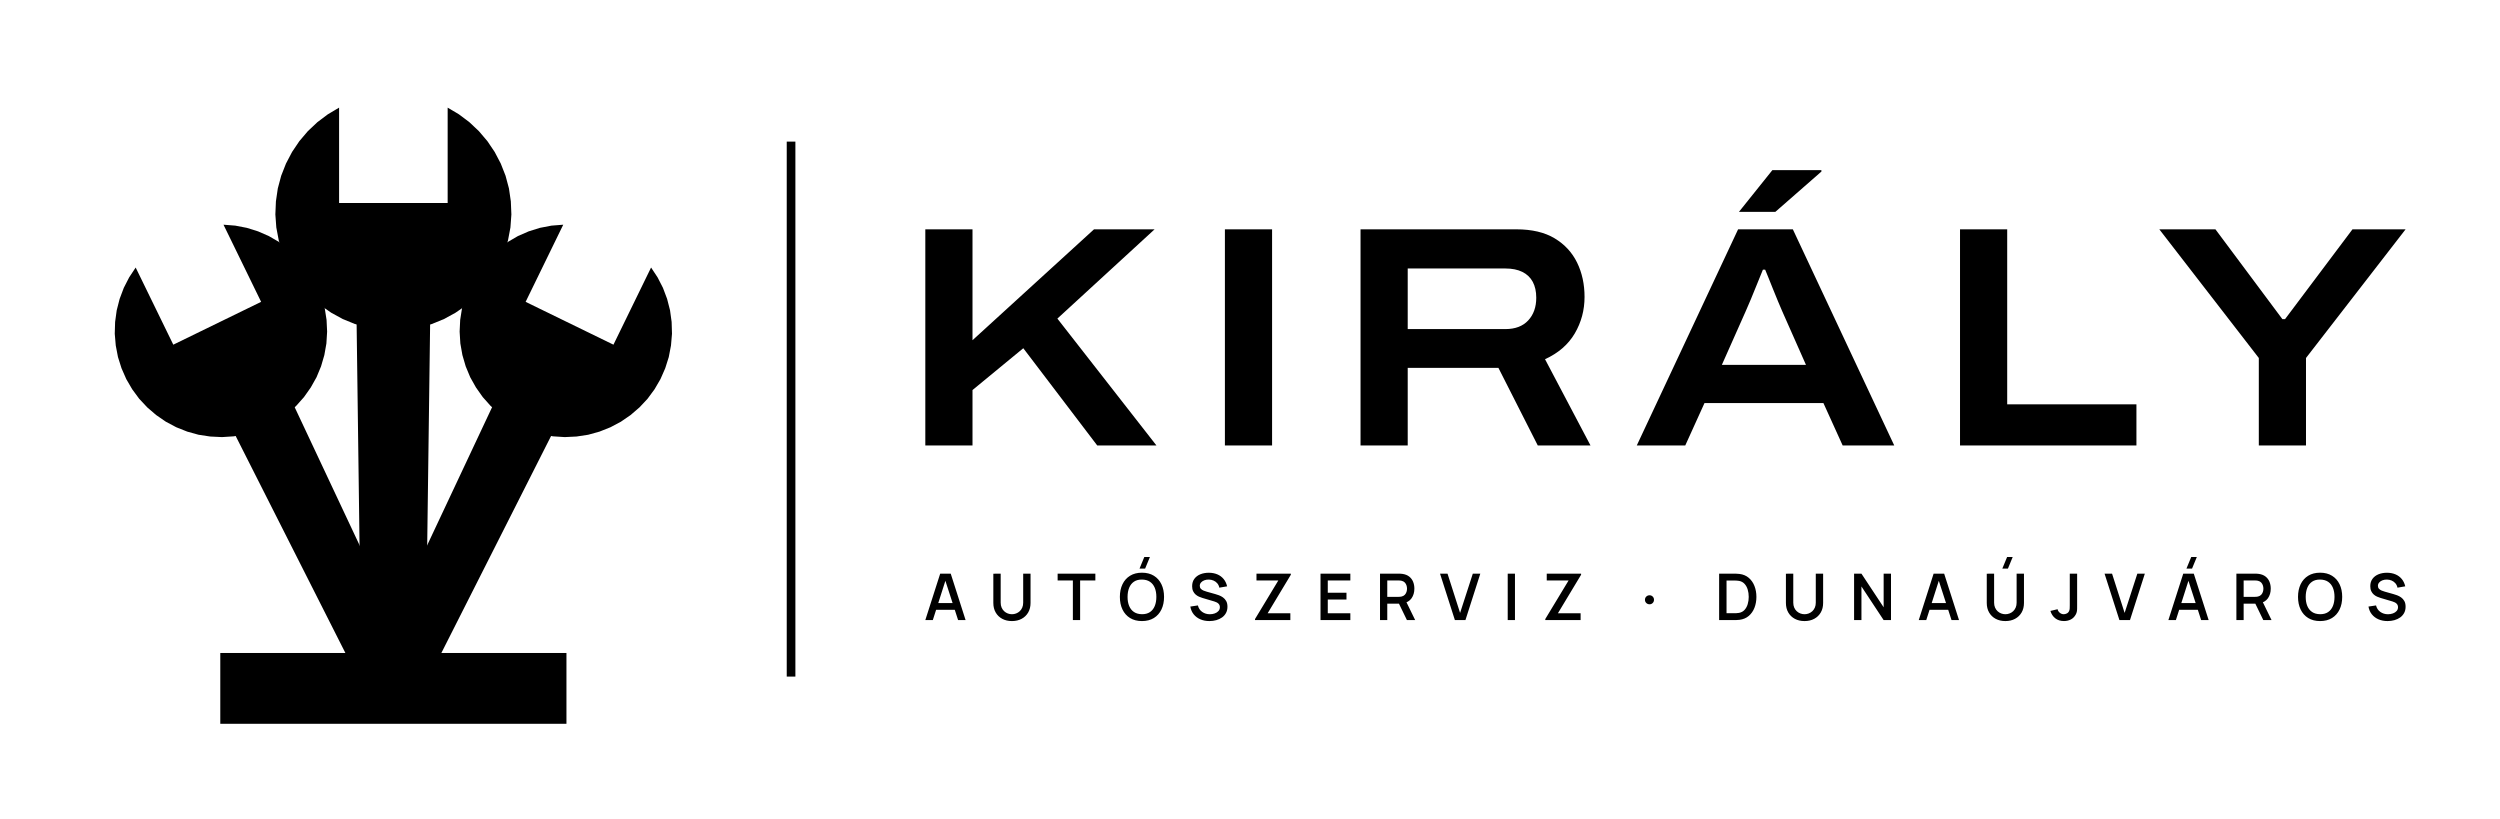
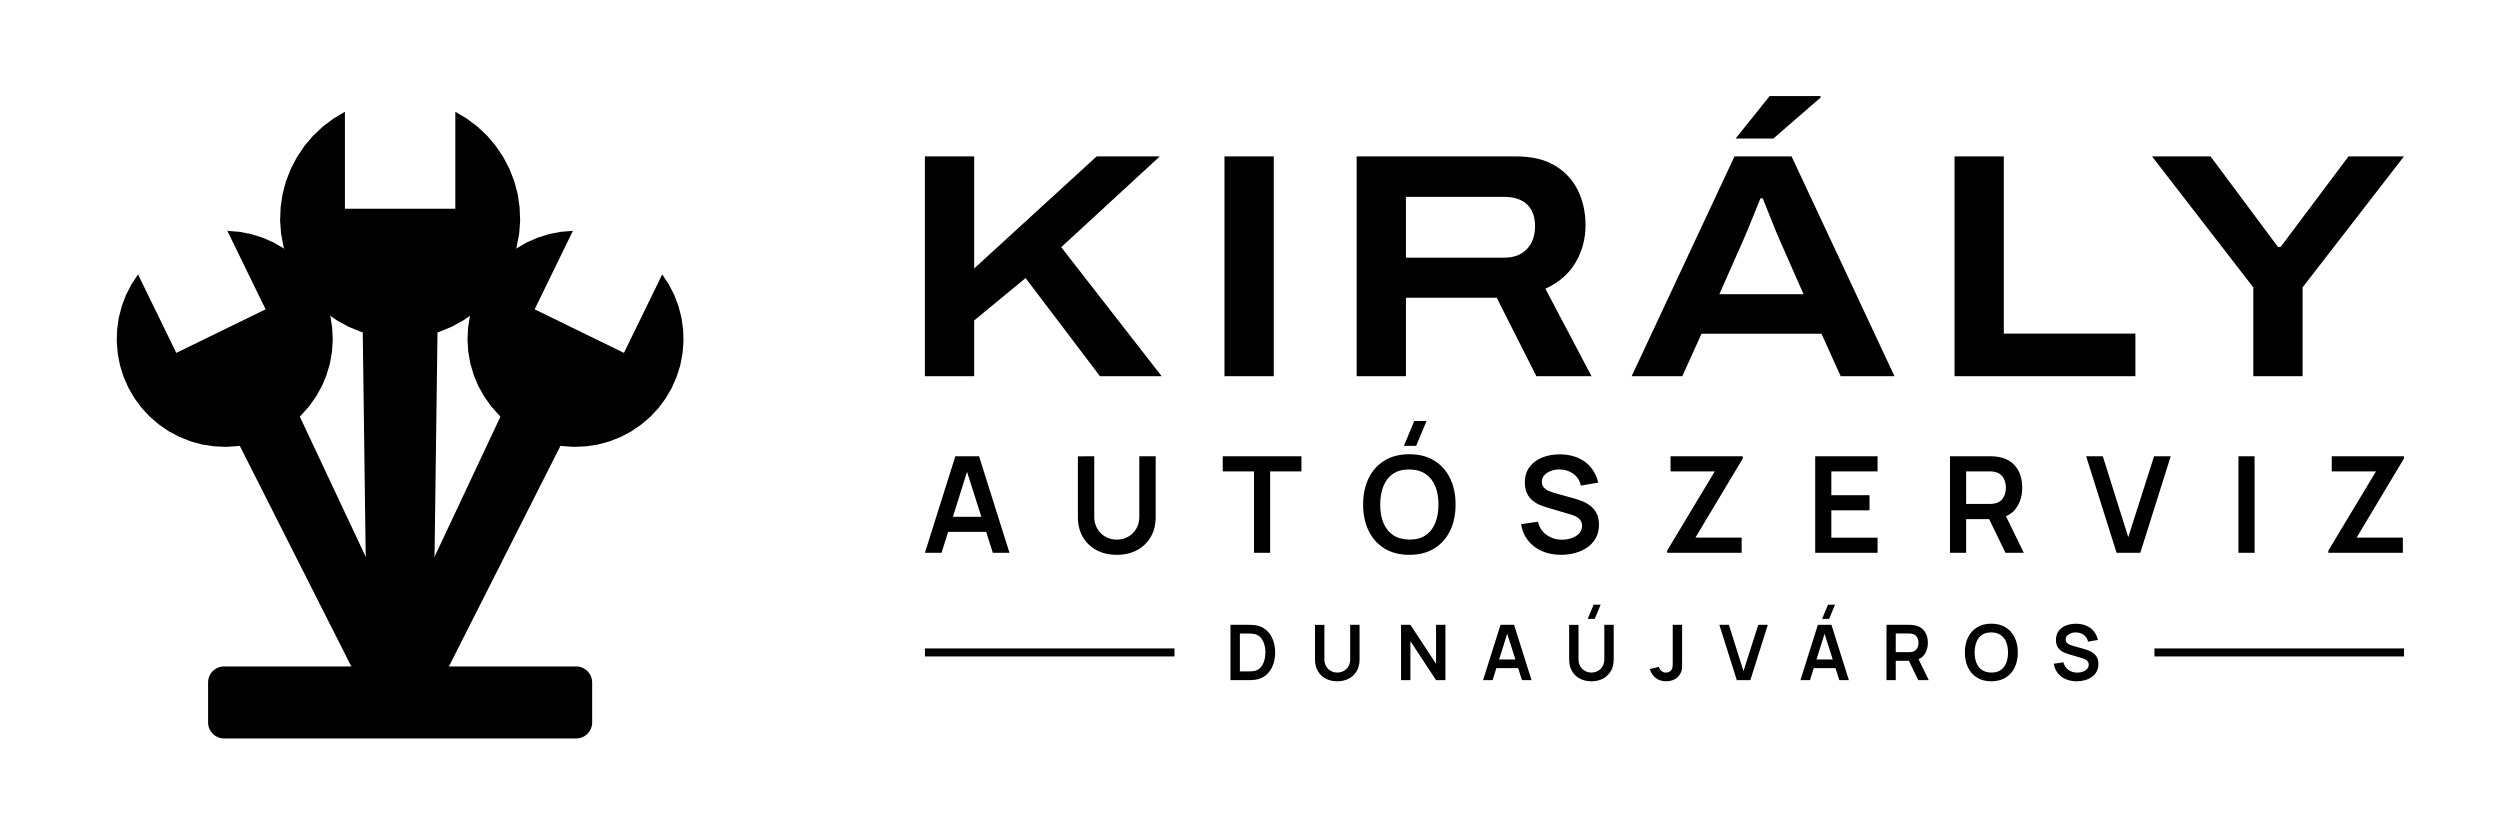
- <svg xmlns="http://www.w3.org/2000/svg" viewBox="10 -3 317.77 104" width="1271.09" height="416" role="img">
+ <svg xmlns="http://www.w3.org/2000/svg" viewBox="10 -3.29 312.43 104.29" width="1249.74" height="417.15" role="img">
  <g transform="rotate(-26 60 84)">
    <path d="M53.79 32.92 L53.79 22.01 L52.5 22.77 L51.3 23.67 L50.21 24.7 L49.24 25.84 L48.41 27.08 L47.71 28.41 L47.17 29.81 L46.78 31.25 L46.56 32.73 L46.5 34.23 L46.61 35.72 L46.88 37.2 L47.32 38.63 L47.91 40 L48.65 41.31 L49.53 42.52 L50.54 43.63 L51.66 44.62 L52.89 45.47 L54.2 46.19 L55.59 46.76 L57.03 47.17 L58.5 47.42 L60 47.5 L61.5 47.42 L62.97 47.17 L64.41 46.76 L65.8 46.19 L67.11 45.47 L68.34 44.62 L69.46 43.63 L70.47 42.52 L71.35 41.31 L72.09 40 L72.68 38.63 L73.12 37.2 L73.39 35.72 L73.5 34.23 L73.44 32.73 L73.22 31.25 L72.83 29.81 L72.29 28.41 L71.59 27.08 L70.76 25.84 L69.79 24.7 L68.7 23.67 L67.5 22.77 L66.21 22.01 L66.21 32.92Z" fill="#000" />
    <path d="M55.75 41.42 L64.25 41.42 L63.61 86 L56.39 86Z" fill="#000" />
  </g>
  <g transform="rotate(26 60 84)">
    <path d="M53.79 32.92 L53.79 22.01 L52.5 22.77 L51.3 23.67 L50.21 24.7 L49.24 25.84 L48.41 27.08 L47.71 28.41 L47.17 29.81 L46.78 31.25 L46.56 32.73 L46.5 34.23 L46.61 35.72 L46.88 37.2 L47.32 38.63 L47.91 40 L48.65 41.31 L49.53 42.52 L50.54 43.63 L51.66 44.62 L52.89 45.47 L54.2 46.19 L55.59 46.76 L57.03 47.17 L58.5 47.42 L60 47.5 L61.5 47.42 L62.97 47.17 L64.41 46.76 L65.8 46.19 L67.11 45.47 L68.34 44.62 L69.46 43.63 L70.47 42.52 L71.35 41.31 L72.09 40 L72.68 38.63 L73.12 37.2 L73.39 35.72 L73.5 34.23 L73.44 32.73 L73.22 31.25 L72.83 29.81 L72.29 28.41 L71.59 27.08 L70.76 25.84 L69.79 24.7 L68.7 23.67 L67.5 22.77 L66.21 22.01 L66.21 32.92Z" fill="#000" />
    <path d="M55.75 41.42 L64.25 41.42 L63.61 86 L56.39 86Z" fill="#000" />
  </g>
  <g transform="rotate(0 60 84)">
    <path d="M53.1 22.8 L53.1 10.68 L51.67 11.53 L50.34 12.53 L49.13 13.67 L48.05 14.94 L47.12 16.32 L46.35 17.79 L45.74 19.34 L45.31 20.95 L45.07 22.59 L45 24.26 L45.12 25.91 L45.43 27.55 L45.91 29.14 L46.57 30.67 L47.39 32.12 L48.36 33.47 L49.48 34.7 L50.73 35.8 L52.1 36.75 L53.56 37.55 L55.1 38.18 L56.7 38.63 L58.34 38.91 L60 39 L61.66 38.91 L63.3 38.63 L64.9 38.18 L66.44 37.55 L67.9 36.75 L69.27 35.8 L70.52 34.7 L71.64 33.47 L72.61 32.12 L73.43 30.67 L74.09 29.14 L74.57 27.55 L74.88 25.91 L75 24.26 L74.93 22.59 L74.69 20.95 L74.26 19.34 L73.65 17.79 L72.88 16.32 L71.95 14.94 L70.87 13.67 L69.66 12.53 L68.33 11.53 L66.9 10.68 L66.9 22.8Z" fill="#000" />
    <path d="M55.25 32.25 L64.75 32.25 L64.04 86 L55.96 86Z" fill="#000" />
  </g>
-   <rect x="38" y="80" width="44" height="9" fill="#000" />
-   <rect x="110" y="15" width="1.1" height="68" fill="#000" />
-   <path d="M127.615 53.62V26.149H133.612V40.245L149.057 26.149H156.759L144.401 37.496L156.991 53.62H149.465L140.069 41.262L133.612 46.578V53.62ZM165.695 53.62V26.149H171.692V53.62ZM182.935 53.62V26.149H202.744Q205.703 26.149 207.61 27.295Q209.516 28.442 210.462 30.381Q211.409 32.321 211.409 34.746Q211.409 37.263 210.167 39.381Q208.924 41.498 206.385 42.658L212.164 53.62H205.462L200.46 43.757H188.932V53.62ZM188.932 38.83H201.345Q203.223 38.83 204.247 37.73Q205.271 36.63 205.271 34.843Q205.271 33.654 204.825 32.823Q204.378 31.991 203.5 31.559Q202.623 31.127 201.345 31.127H188.932ZM218.05 53.62 230.926 26.149H237.886L250.773 53.62H244.216L241.771 48.231H226.656L224.212 53.62ZM228.864 43.375H239.552L236.533 36.555Q236.347 36.129 236.018 35.346Q235.688 34.562 235.352 33.714Q235.016 32.865 234.736 32.177Q234.456 31.488 234.367 31.276H234.08Q233.758 32.071 233.337 33.105Q232.916 34.138 232.529 35.084Q232.141 36.03 231.883 36.583ZM231.033 23.932 235.285 18.623H241.51L241.522 18.801L235.658 23.932ZM259.135 53.62V26.149H265.132V48.396H281.558V53.62ZM297.114 53.62V42.503L284.468 26.149H291.601L300.11 37.564H300.449L309.019 26.149H315.771L303.111 42.503V53.62Z" fill="#000" />
-   <path d="M127.615 75.82 129.505 69.917H130.845L132.735 75.82H131.782L130.054 70.479H130.275L128.568 75.82ZM128.632 74.514V73.652H131.722V74.514ZM138.625 75.943Q137.926 75.943 137.393 75.658Q136.86 75.372 136.56 74.854Q136.26 74.336 136.26 73.637V69.924L137.194 69.917V73.602Q137.194 73.957 137.314 74.231Q137.434 74.505 137.638 74.693Q137.841 74.881 138.098 74.978Q138.354 75.074 138.625 75.074Q138.902 75.074 139.158 74.976Q139.415 74.878 139.617 74.69Q139.819 74.502 139.937 74.228Q140.055 73.954 140.055 73.602V69.917H140.99V73.637Q140.99 74.335 140.69 74.853Q140.39 75.371 139.857 75.657Q139.324 75.943 138.625 75.943ZM146.37 75.82V70.784H144.433V69.917H149.229V70.784H147.292V75.82ZM155.555 69.272H154.844L155.452 67.796H156.164ZM155.152 75.943Q154.268 75.943 153.64 75.556Q153.011 75.168 152.678 74.476Q152.344 73.783 152.344 72.869Q152.344 71.955 152.678 71.262Q153.011 70.569 153.64 70.182Q154.268 69.794 155.152 69.794Q156.036 69.794 156.665 70.182Q157.293 70.569 157.626 71.262Q157.96 71.955 157.96 72.869Q157.96 73.783 157.626 74.476Q157.293 75.168 156.665 75.556Q156.036 75.943 155.152 75.943ZM155.152 75.07Q155.763 75.076 156.169 74.801Q156.575 74.526 156.779 74.028Q156.982 73.53 156.982 72.869Q156.982 72.208 156.779 71.715Q156.575 71.223 156.169 70.948Q155.763 70.674 155.152 70.668Q154.541 70.661 154.136 70.936Q153.731 71.211 153.527 71.709Q153.324 72.208 153.322 72.869Q153.32 73.53 153.523 74.022Q153.727 74.513 154.134 74.789Q154.541 75.064 155.152 75.07ZM163.729 75.943Q163.088 75.943 162.573 75.721Q162.059 75.498 161.727 75.085Q161.395 74.671 161.301 74.1L162.26 73.955Q162.392 74.488 162.811 74.782Q163.23 75.076 163.785 75.076Q164.12 75.076 164.41 74.97Q164.7 74.865 164.877 74.665Q165.055 74.464 165.055 74.18Q165.055 74.038 165.008 73.925Q164.96 73.811 164.871 73.725Q164.783 73.638 164.652 73.571Q164.521 73.503 164.356 73.453L162.838 73.004Q162.629 72.944 162.4 72.842Q162.172 72.741 161.975 72.572Q161.778 72.402 161.654 72.144Q161.53 71.885 161.53 71.51Q161.53 70.951 161.816 70.569Q162.101 70.186 162.585 69.992Q163.068 69.798 163.666 69.801Q164.268 69.807 164.743 70.011Q165.217 70.215 165.533 70.599Q165.849 70.983 165.976 71.528L164.986 71.698Q164.922 71.376 164.728 71.147Q164.535 70.918 164.254 70.796Q163.974 70.674 163.653 70.668Q163.341 70.661 163.08 70.761Q162.818 70.861 162.66 71.043Q162.502 71.224 162.502 71.465Q162.502 71.697 162.638 71.841Q162.775 71.984 162.979 72.069Q163.183 72.153 163.387 72.209L164.461 72.51Q164.672 72.567 164.937 72.665Q165.203 72.762 165.45 72.937Q165.697 73.112 165.858 73.397Q166.019 73.682 166.019 74.119Q166.019 74.571 165.834 74.914Q165.649 75.256 165.329 75.484Q165.009 75.712 164.597 75.828Q164.184 75.943 163.729 75.943ZM169.523 75.82V75.685L172.485 70.784H169.708V69.917H174.075V70.057L171.13 74.949H174.014V75.82ZM177.848 75.82V69.917H181.64V70.784H178.771V72.34H181.148V73.207H178.771V74.953H181.64V75.82ZM185.411 75.82V69.917H187.823Q187.909 69.917 188.041 69.924Q188.173 69.93 188.286 69.95Q188.79 70.028 189.122 70.289Q189.454 70.55 189.616 70.945Q189.778 71.341 189.778 71.823Q189.778 72.538 189.416 73.052Q189.053 73.566 188.315 73.691L187.93 73.73H186.333V75.82ZM188.832 75.82 187.667 73.418 188.602 73.197 189.881 75.82ZM186.333 72.863H187.786Q187.868 72.863 187.969 72.854Q188.07 72.846 188.159 72.824Q188.413 72.761 188.564 72.601Q188.714 72.44 188.779 72.233Q188.844 72.026 188.844 71.823Q188.844 71.621 188.779 71.414Q188.714 71.207 188.564 71.046Q188.413 70.886 188.159 70.823Q188.07 70.8 187.969 70.792Q187.868 70.784 187.786 70.784H186.333ZM194.929 75.82 193.039 69.917H193.992L195.589 74.908L197.206 69.917H198.159L196.269 75.82ZM201.643 75.82V69.917H202.565V75.82ZM206.418 75.82V75.685L209.38 70.784H206.603V69.917H210.97V70.057L208.025 74.949H210.909V75.82ZM219.676 73.811Q219.43 73.811 219.259 73.648Q219.088 73.485 219.088 73.238Q219.088 72.99 219.259 72.827Q219.43 72.664 219.676 72.664Q219.903 72.664 220.069 72.827Q220.236 72.99 220.236 73.238Q220.236 73.485 220.069 73.648Q219.903 73.811 219.676 73.811ZM228.516 75.82V69.917H230.381Q230.46 69.917 230.681 69.922Q230.903 69.926 231.107 69.952Q231.804 70.04 232.283 70.449Q232.763 70.858 233.008 71.488Q233.254 72.118 233.254 72.869Q233.254 73.621 233.008 74.251Q232.763 74.88 232.283 75.289Q231.804 75.697 231.107 75.785Q230.904 75.811 230.681 75.815Q230.458 75.82 230.381 75.82ZM229.457 74.947H230.381Q230.513 74.947 230.704 74.939Q230.895 74.932 231.043 74.904Q231.478 74.821 231.749 74.521Q232.021 74.221 232.149 73.787Q232.277 73.353 232.277 72.869Q232.277 72.369 232.146 71.935Q232.014 71.501 231.741 71.207Q231.468 70.913 231.043 70.834Q230.895 70.803 230.703 70.797Q230.51 70.791 230.381 70.791H229.457ZM239.37 75.943Q238.671 75.943 238.138 75.658Q237.606 75.372 237.305 74.854Q237.005 74.336 237.005 73.637V69.924L237.94 69.917V73.602Q237.94 73.957 238.059 74.231Q238.179 74.505 238.383 74.693Q238.586 74.881 238.843 74.978Q239.1 75.074 239.37 75.074Q239.647 75.074 239.904 74.976Q240.16 74.878 240.362 74.69Q240.564 74.502 240.682 74.228Q240.801 73.954 240.801 73.602V69.917H241.735V73.637Q241.735 74.335 241.435 74.853Q241.135 75.371 240.602 75.657Q240.069 75.943 239.37 75.943ZM245.67 75.82V69.917H246.605L249.427 74.191V69.917H250.362V75.82H249.427L246.605 71.545V75.82ZM253.889 75.82 255.778 69.917H257.119L259.008 75.82H258.055L256.328 70.479H256.549L254.842 75.82ZM254.905 74.514V73.652H257.996V74.514ZM265.225 69.272H264.513L265.122 67.796H265.833ZM264.899 75.943Q264.2 75.943 263.667 75.658Q263.134 75.372 262.834 74.854Q262.534 74.336 262.534 73.637V69.924L263.468 69.917V73.602Q263.468 73.957 263.588 74.231Q263.708 74.505 263.911 74.693Q264.115 74.881 264.371 74.978Q264.628 75.074 264.899 75.074Q265.175 75.074 265.432 74.976Q265.689 74.878 265.891 74.69Q266.093 74.502 266.211 74.228Q266.329 73.954 266.329 73.602V69.917H267.264V73.637Q267.264 74.335 266.964 74.853Q266.663 75.371 266.13 75.657Q265.598 75.943 264.899 75.943ZM272.351 75.941Q271.689 75.941 271.244 75.593Q270.8 75.244 270.625 74.654L271.537 74.437Q271.588 74.699 271.815 74.886Q272.041 75.074 272.318 75.074Q272.501 75.074 272.702 74.979Q272.902 74.883 273 74.67Q273.065 74.53 273.076 74.344Q273.086 74.159 273.086 73.91V69.917H274.021V73.91Q274.021 74.178 274.018 74.384Q274.016 74.589 273.977 74.771Q273.938 74.953 273.826 75.146Q273.59 75.558 273.204 75.749Q272.818 75.941 272.351 75.941ZM279.397 75.82 277.507 69.917H278.46L280.057 74.908L281.674 69.917H282.627L280.737 75.82ZM288.628 69.272H287.917L288.525 67.796H289.237ZM285.619 75.82 287.509 69.917H288.849L290.739 75.82H289.786L288.058 70.479H288.279L286.572 75.82ZM286.636 74.514V73.652H289.726V74.514ZM294.264 75.82V69.917H296.676Q296.762 69.917 296.894 69.924Q297.026 69.93 297.139 69.95Q297.643 70.028 297.975 70.289Q298.307 70.55 298.469 70.945Q298.631 71.341 298.631 71.823Q298.631 72.538 298.269 73.052Q297.906 73.566 297.168 73.691L296.783 73.73H295.186V75.82ZM297.685 75.82 296.52 73.418 297.455 73.197 298.734 75.82ZM295.186 72.863H296.639Q296.721 72.863 296.822 72.854Q296.923 72.846 297.012 72.824Q297.266 72.761 297.417 72.601Q297.567 72.44 297.632 72.233Q297.697 72.026 297.697 71.823Q297.697 71.621 297.632 71.414Q297.567 71.207 297.417 71.046Q297.266 70.886 297.012 70.823Q296.923 70.8 296.822 70.792Q296.721 70.784 296.639 70.784H295.186ZM304.905 75.943Q304.021 75.943 303.392 75.556Q302.764 75.168 302.431 74.476Q302.097 73.783 302.097 72.869Q302.097 71.955 302.431 71.262Q302.764 70.569 303.392 70.182Q304.021 69.794 304.905 69.794Q305.789 69.794 306.417 70.182Q307.046 70.569 307.379 71.262Q307.713 71.955 307.713 72.869Q307.713 73.783 307.379 74.476Q307.046 75.168 306.417 75.556Q305.789 75.943 304.905 75.943ZM304.905 75.07Q305.516 75.076 305.922 74.801Q306.328 74.526 306.532 74.028Q306.735 73.53 306.735 72.869Q306.735 72.208 306.532 71.715Q306.328 71.223 305.922 70.948Q305.516 70.674 304.905 70.668Q304.294 70.661 303.889 70.936Q303.484 71.211 303.28 71.709Q303.077 72.208 303.075 72.869Q303.073 73.53 303.276 74.022Q303.48 74.513 303.887 74.789Q304.294 75.064 304.905 75.07ZM313.482 75.943Q312.841 75.943 312.326 75.721Q311.812 75.498 311.48 75.085Q311.148 74.671 311.053 74.1L312.013 73.955Q312.145 74.488 312.564 74.782Q312.983 75.076 313.537 75.076Q313.873 75.076 314.163 74.97Q314.453 74.865 314.63 74.665Q314.808 74.464 314.808 74.18Q314.808 74.038 314.76 73.925Q314.713 73.811 314.624 73.725Q314.536 73.638 314.405 73.571Q314.274 73.503 314.109 73.453L312.591 73.004Q312.382 72.944 312.153 72.842Q311.924 72.741 311.728 72.572Q311.531 72.402 311.407 72.144Q311.283 71.885 311.283 71.51Q311.283 70.951 311.568 70.569Q311.854 70.186 312.337 69.992Q312.821 69.798 313.419 69.801Q314.021 69.807 314.496 70.011Q314.97 70.215 315.286 70.599Q315.602 70.983 315.728 71.528L314.738 71.698Q314.675 71.376 314.481 71.147Q314.288 70.918 314.007 70.796Q313.727 70.674 313.406 70.668Q313.094 70.661 312.832 70.761Q312.571 70.861 312.413 71.043Q312.254 71.224 312.254 71.465Q312.254 71.697 312.391 71.841Q312.528 71.984 312.732 72.069Q312.936 72.153 313.14 72.209L314.214 72.51Q314.425 72.567 314.69 72.665Q314.956 72.762 315.203 72.937Q315.45 73.112 315.611 73.397Q315.771 73.682 315.771 74.119Q315.771 74.571 315.586 74.914Q315.401 75.256 315.082 75.484Q314.762 75.712 314.35 75.828Q313.937 75.943 313.482 75.943Z" fill="#000" />
+   <rect x="36" y="80" width="48" height="9" rx="2" fill="#000" />
+   <path d="M125.585 43.729V16.256H131.745V30.258L147.05 16.256H154.942L142.621 27.599L155.175 43.729H147.465L138.169 31.463L131.745 36.757V43.729ZM163.025 43.729V16.256H169.185V43.729ZM179.545 43.729V16.256H199.454Q202.418 16.256 204.332 17.408Q206.245 18.56 207.196 20.505Q208.147 22.45 208.147 24.873Q208.147 27.399 206.905 29.517Q205.663 31.634 203.135 32.799L208.899 43.729H202.01L197.045 33.916H185.705V43.729ZM185.705 28.911H197.976Q199.818 28.911 200.83 27.827Q201.842 26.744 201.842 24.981Q201.842 23.808 201.4 22.986Q200.957 22.165 200.094 21.739Q199.23 21.312 197.976 21.312H185.705ZM213.912 43.729 226.766 16.256H233.898L246.762 43.729H240.038L237.635 38.417H222.643L220.243 43.729ZM224.873 33.479H235.396L232.435 26.762Q232.251 26.338 231.927 25.564Q231.604 24.79 231.273 23.948Q230.942 23.106 230.665 22.417Q230.387 21.729 230.294 21.5H230.007Q229.69 22.291 229.274 23.318Q228.858 24.345 228.475 25.288Q228.091 26.23 227.834 26.788ZM226.904 14.023 231.16 8.713H237.523L237.535 8.892L231.625 14.023ZM254.265 43.729V16.256H260.425V38.405H276.869V43.729ZM291.605 43.729V32.627L278.945 16.256H286.262L294.685 27.572H295.021L303.502 16.256H310.434L297.765 32.627V43.729Z" fill="#000" />
+   <path d="M125.585 65.799 129.391 53.729H132.352L136.157 65.799H134.076L130.625 54.97H131.072L127.667 65.799ZM127.709 63.181V61.295H134.045V63.181ZM149.565 66.05Q148.126 66.05 147.031 65.464Q145.936 64.878 145.32 63.814Q144.704 62.751 144.704 61.315V53.743L146.749 53.729V61.262Q146.749 61.943 146.979 62.479Q147.21 63.015 147.606 63.388Q148.002 63.762 148.51 63.956Q149.018 64.15 149.565 64.15Q150.127 64.15 150.635 63.953Q151.142 63.755 151.535 63.381Q151.927 63.008 152.154 62.472Q152.381 61.936 152.381 61.262V53.729H154.427V61.315Q154.427 62.749 153.81 63.813Q153.194 64.877 152.099 65.464Q151.004 66.05 149.565 66.05ZM166.717 65.799V55.621H162.808V53.729H172.643V55.621H168.734V65.799ZM186.982 52.43H185.448L186.742 49.329H188.276ZM186.129 66.05Q184.32 66.05 183.026 65.26Q181.733 64.469 181.042 63.052Q180.351 61.636 180.351 59.764Q180.351 57.892 181.042 56.476Q181.733 55.059 183.026 54.268Q184.32 53.478 186.129 53.478Q187.938 53.478 189.231 54.268Q190.525 55.059 191.216 56.476Q191.907 57.892 191.907 59.764Q191.907 61.636 191.216 63.052Q190.525 64.469 189.231 65.26Q187.938 66.05 186.129 66.05ZM186.129 64.145Q187.344 64.159 188.152 63.613Q188.96 63.068 189.365 62.076Q189.769 61.084 189.769 59.764Q189.769 58.444 189.365 57.465Q188.96 56.487 188.152 55.942Q187.344 55.397 186.129 55.383Q184.913 55.369 184.107 55.914Q183.3 56.459 182.896 57.451Q182.491 58.444 182.488 59.764Q182.486 61.084 182.89 62.062Q183.294 63.04 184.104 63.585Q184.913 64.131 186.129 64.145ZM205.094 66.05Q203.772 66.05 202.712 65.589Q201.652 65.128 200.969 64.27Q200.285 63.411 200.095 62.225L202.196 61.91Q202.46 62.983 203.294 63.571Q204.128 64.159 205.219 64.159Q205.863 64.159 206.435 63.956Q207.006 63.754 207.362 63.366Q207.717 62.978 207.717 62.424Q207.717 62.168 207.634 61.956Q207.551 61.745 207.388 61.577Q207.225 61.408 206.97 61.271Q206.716 61.134 206.373 61.03L203.258 60.11Q202.856 59.994 202.389 59.795Q201.923 59.595 201.509 59.25Q201.096 58.905 200.83 58.364Q200.565 57.822 200.565 57.023Q200.565 55.857 201.158 55.067Q201.751 54.277 202.751 53.881Q203.751 53.485 204.979 53.492Q206.217 53.506 207.19 53.921Q208.164 54.335 208.816 55.121Q209.468 55.906 209.737 57.026L207.566 57.398Q207.435 56.762 207.051 56.316Q206.667 55.869 206.118 55.633Q205.57 55.397 204.951 55.383Q204.346 55.369 203.832 55.56Q203.318 55.751 203.003 56.101Q202.688 56.452 202.688 56.923Q202.688 57.371 202.956 57.649Q203.223 57.927 203.624 58.093Q204.025 58.258 204.432 58.367L206.594 58.968Q207.038 59.088 207.59 59.289Q208.142 59.49 208.653 59.85Q209.164 60.21 209.497 60.797Q209.829 61.384 209.829 62.284Q209.829 63.224 209.442 63.933Q209.054 64.642 208.389 65.111Q207.724 65.579 206.873 65.815Q206.021 66.05 205.094 66.05ZM218.353 65.799V65.519L224.302 55.621H218.773V53.729H227.8V54.014L221.885 63.896H227.66V65.799ZM236.852 65.799V53.729H244.647V55.621H238.869V58.602H243.641V60.493H238.869V63.907H244.647V65.799ZM253.699 65.799V53.729H258.686Q258.862 53.729 259.141 53.742Q259.419 53.754 259.653 53.796Q260.699 53.958 261.382 54.495Q262.065 55.033 262.396 55.847Q262.726 56.661 262.726 57.657Q262.726 59.137 261.98 60.196Q261.234 61.256 259.692 61.51L258.831 61.586H255.716V65.799ZM260.631 65.799 258.25 60.887 260.307 60.435 262.922 65.799ZM255.716 59.694H258.602Q258.773 59.694 258.98 59.677Q259.188 59.661 259.368 59.613Q259.868 59.486 260.156 59.168Q260.445 58.85 260.566 58.447Q260.687 58.043 260.687 57.657Q260.687 57.272 260.566 56.868Q260.445 56.464 260.156 56.147Q259.868 55.829 259.368 55.702Q259.188 55.653 258.98 55.637Q258.773 55.621 258.602 55.621H255.716ZM274.519 65.799 270.714 53.729H272.795L275.977 63.84L279.204 53.729H281.286L277.481 65.799ZM289.749 65.799V53.729H291.766V65.799ZM300.988 65.799V65.519L306.937 55.621H301.407V53.729H310.434V54.014L304.52 63.896H310.295V65.799Z" fill="#000" />
+   <path d="M163.775 81.711V74.799H165.976Q166.065 74.799 166.323 74.804Q166.58 74.808 166.818 74.839Q167.641 74.941 168.209 75.42Q168.776 75.9 169.069 76.638Q169.362 77.376 169.362 78.255Q169.362 79.135 169.069 79.873Q168.776 80.611 168.209 81.09Q167.641 81.568 166.818 81.671Q166.581 81.7 166.322 81.706Q166.063 81.711 165.976 81.711ZM164.951 80.62H165.976Q166.123 80.62 166.345 80.611Q166.568 80.603 166.743 80.57Q167.232 80.475 167.539 80.13Q167.847 79.786 167.992 79.292Q168.138 78.798 168.138 78.255Q168.138 77.692 167.988 77.198Q167.839 76.704 167.529 76.367Q167.22 76.031 166.743 75.94Q166.568 75.903 166.344 75.896Q166.12 75.89 165.976 75.89H164.951ZM177.123 81.855Q176.299 81.855 175.672 81.519Q175.045 81.184 174.692 80.574Q174.339 79.965 174.339 79.143V74.807L175.511 74.799V79.112Q175.511 79.503 175.643 79.81Q175.775 80.116 176.001 80.33Q176.228 80.544 176.519 80.656Q176.81 80.767 177.123 80.767Q177.445 80.767 177.736 80.654Q178.027 80.54 178.251 80.326Q178.476 80.112 178.606 79.806Q178.736 79.499 178.736 79.112V74.799H179.907V79.143Q179.907 79.964 179.555 80.574Q179.202 81.183 178.575 81.519Q177.947 81.855 177.123 81.855ZM185.091 81.711V74.799H186.263L189.467 79.671V74.799H190.639V81.711H189.467L186.263 76.837V81.711ZM195.344 81.711 197.523 74.799H199.219L201.399 81.711H200.207L198.231 75.509H198.487L196.536 81.711ZM196.56 80.212V79.132H200.189V80.212ZM209.298 74.055H208.419L209.16 72.279H210.039ZM208.885 81.855Q208.061 81.855 207.434 81.519Q206.807 81.184 206.454 80.574Q206.101 79.965 206.101 79.143V74.807L207.272 74.799V79.112Q207.272 79.503 207.404 79.81Q207.536 80.116 207.763 80.33Q207.99 80.544 208.281 80.656Q208.571 80.767 208.885 80.767Q209.207 80.767 209.497 80.654Q209.788 80.54 210.013 80.326Q210.238 80.112 210.368 79.806Q210.498 79.499 210.498 79.112V74.799H211.669V79.143Q211.669 79.964 211.316 80.574Q210.963 81.183 210.336 81.519Q209.709 81.855 208.885 81.855ZM218.235 81.853Q217.443 81.853 216.918 81.44Q216.393 81.028 216.181 80.327L217.322 80.055Q217.376 80.348 217.631 80.559Q217.887 80.77 218.191 80.77Q218.395 80.77 218.621 80.662Q218.847 80.554 218.954 80.314Q219.023 80.158 219.035 79.946Q219.047 79.734 219.047 79.452V74.799H220.218V79.452Q220.218 79.772 220.215 80.014Q220.212 80.256 220.167 80.469Q220.121 80.682 219.989 80.909Q219.707 81.4 219.249 81.627Q218.791 81.853 218.235 81.853ZM227.053 81.711 224.874 74.799H226.066L227.888 80.589L229.736 74.799H230.928L228.749 81.711ZM238.591 74.055H237.712L238.453 72.279H239.331ZM235.007 81.711 237.186 74.799H238.882L241.061 81.711H239.869L237.893 75.509H238.149L236.199 81.711ZM236.223 80.212V79.132H239.851V80.212ZM245.763 81.711V74.799H248.619Q248.72 74.799 248.88 74.806Q249.039 74.813 249.173 74.837Q249.772 74.93 250.163 75.238Q250.555 75.545 250.744 76.012Q250.933 76.478 250.933 77.048Q250.933 77.896 250.506 78.502Q250.079 79.109 249.195 79.255L248.703 79.298H246.919V81.711ZM249.733 81.711 248.37 78.898 249.547 78.639 251.045 81.711ZM246.919 78.215H248.571Q248.669 78.215 248.788 78.205Q248.907 78.196 249.01 78.168Q249.296 78.096 249.461 77.914Q249.627 77.732 249.696 77.5Q249.765 77.269 249.765 77.048Q249.765 76.828 249.696 76.596Q249.627 76.365 249.461 76.183Q249.296 76.001 249.01 75.928Q248.907 75.9 248.788 75.891Q248.669 75.882 248.571 75.882H246.919ZM258.864 81.855Q257.828 81.855 257.087 81.402Q256.347 80.949 255.951 80.138Q255.555 79.327 255.555 78.255Q255.555 77.183 255.951 76.372Q256.347 75.56 257.087 75.108Q257.828 74.655 258.864 74.655Q259.9 74.655 260.641 75.108Q261.382 75.56 261.777 76.372Q262.173 77.183 262.173 78.255Q262.173 79.327 261.777 80.138Q261.382 80.949 260.641 81.402Q259.9 81.855 258.864 81.855ZM258.864 80.764Q259.56 80.772 260.023 80.459Q260.486 80.147 260.717 79.579Q260.949 79.011 260.949 78.255Q260.949 77.499 260.717 76.938Q260.486 76.378 260.023 76.066Q259.56 75.754 258.864 75.746Q258.168 75.738 257.706 76.05Q257.244 76.362 257.013 76.93Q256.781 77.499 256.779 78.255Q256.778 79.011 257.009 79.571Q257.241 80.131 257.705 80.443Q258.168 80.756 258.864 80.764ZM269.533 81.855Q268.776 81.855 268.169 81.591Q267.562 81.327 267.171 80.835Q266.779 80.344 266.671 79.664L267.874 79.484Q268.025 80.098 268.503 80.435Q268.98 80.772 269.605 80.772Q269.974 80.772 270.301 80.656Q270.628 80.54 270.832 80.318Q271.035 80.096 271.035 79.778Q271.035 79.632 270.988 79.51Q270.94 79.389 270.847 79.293Q270.754 79.196 270.608 79.118Q270.462 79.04 270.266 78.98L268.482 78.453Q268.251 78.387 267.984 78.272Q267.717 78.158 267.48 77.96Q267.243 77.763 267.091 77.453Q266.939 77.143 266.939 76.685Q266.939 76.017 267.279 75.565Q267.619 75.112 268.191 74.886Q268.764 74.659 269.467 74.663Q270.176 74.671 270.734 74.908Q271.291 75.146 271.665 75.596Q272.038 76.045 272.192 76.687L270.949 76.9Q270.874 76.536 270.654 76.28Q270.434 76.024 270.12 75.889Q269.806 75.754 269.451 75.746Q269.105 75.738 268.811 75.847Q268.516 75.956 268.336 76.157Q268.155 76.358 268.155 76.628Q268.155 76.884 268.309 77.044Q268.462 77.203 268.691 77.298Q268.921 77.392 269.154 77.455L270.392 77.799Q270.647 77.868 270.963 77.983Q271.279 78.098 271.571 78.304Q271.864 78.51 272.055 78.846Q272.245 79.183 272.245 79.698Q272.245 80.236 272.023 80.642Q271.801 81.048 271.42 81.317Q271.039 81.585 270.552 81.72Q270.064 81.855 269.533 81.855Z" fill="#000" />
+   <rect x="125.59" y="77.75" width="31.19" height="1" fill="#000" />
+   <rect x="279.25" y="77.75" width="31.19" height="1" fill="#000" />
</svg>
